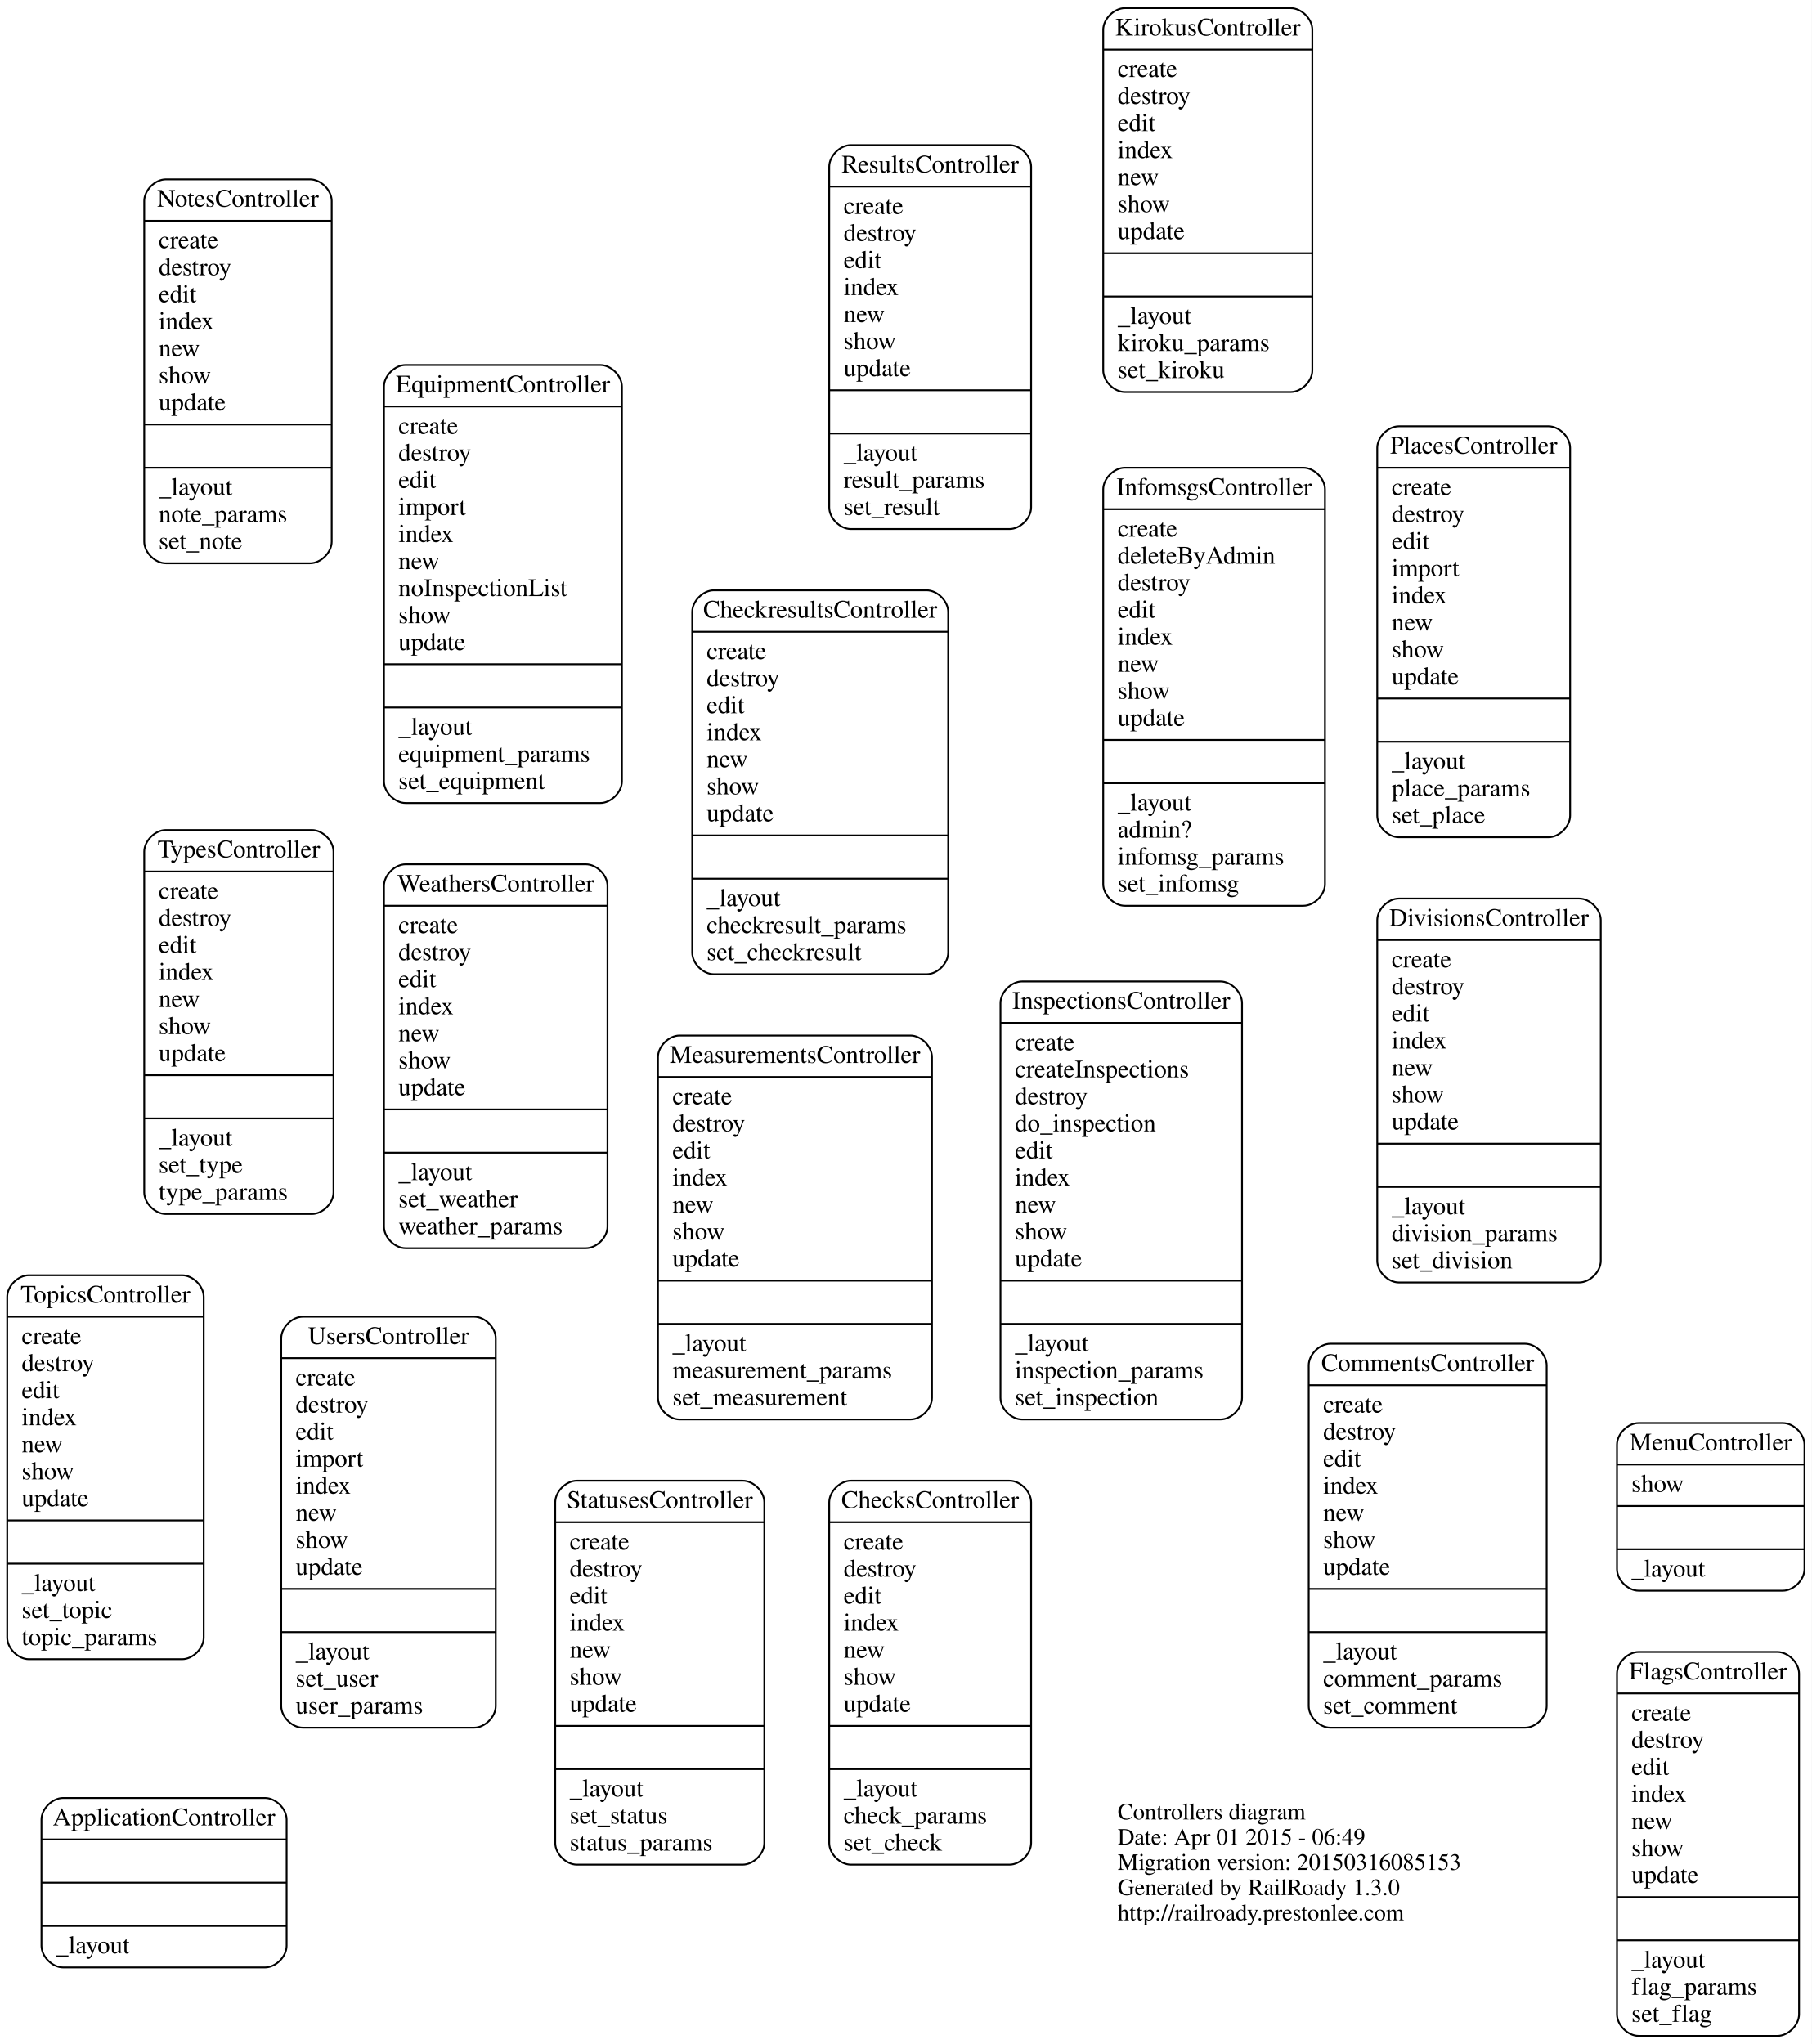
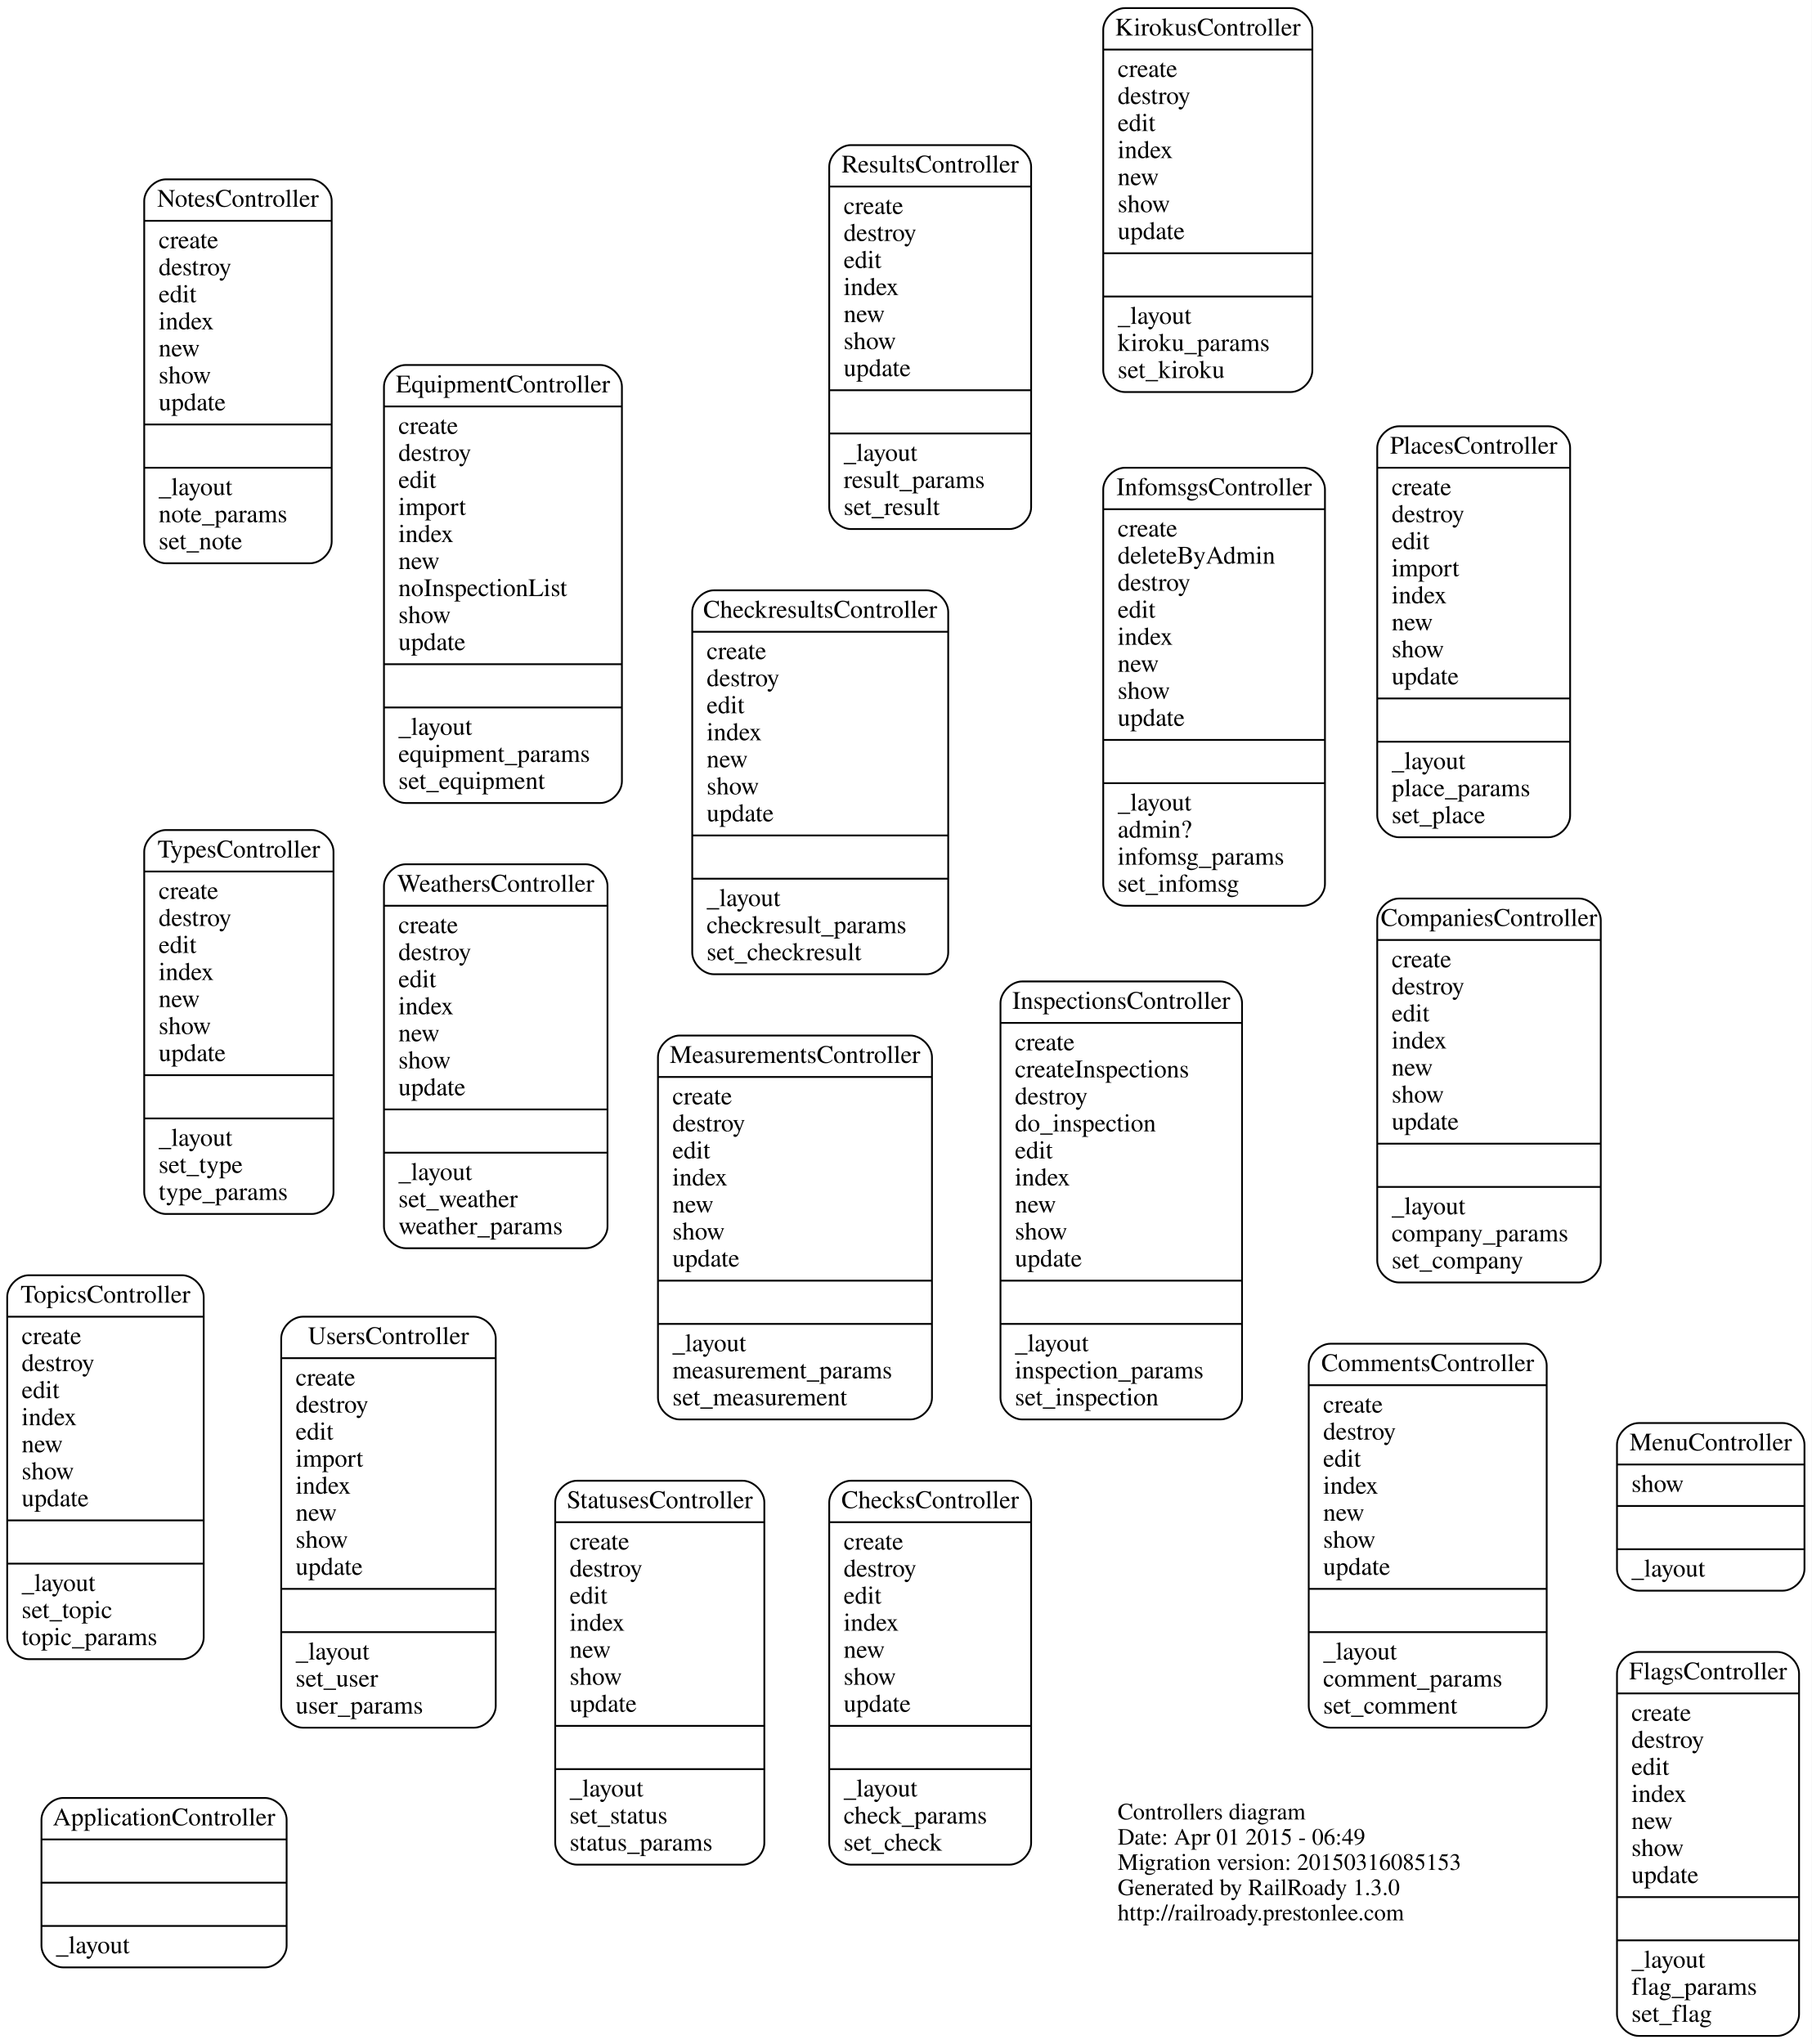
<svg xmlns="http://www.w3.org/2000/svg" width="1005pt" height="1134pt" viewBox="0.00 0.00 1005.00 1134.00">
  <g id="graph0" class="graph" transform="scale(1 1) rotate(0) translate(4 1130)">
    <polygon fill="white" stroke="none" points="-4,4 -4,-1130 1001,-1130 1001,4 -4,4" />
    <g id="node1" class="node">
      <text text-anchor="start" x="616" y="-120.6" font-family="Times,serif" font-size="13.00">Controllers diagram</text>
      <text text-anchor="start" x="616" y="-106.6" font-family="Times,serif" font-size="13.00">Date: Apr 01 2015 - 06:49</text>
      <text text-anchor="start" x="616" y="-92.6" font-family="Times,serif" font-size="13.00">Migration version: 20150316085153</text>
      <text text-anchor="start" x="616" y="-78.6" font-family="Times,serif" font-size="13.00">Generated by RailRoady 1.3.0</text>
      <text text-anchor="start" x="616" y="-64.6" font-family="Times,serif" font-size="13.00">http://railroady.prestonlee.com</text>
    </g>
    <g id="node2" class="node">
      <path fill="none" stroke="black" d="M221,-437.5C221,-437.5 321,-437.5 321,-437.5 327,-437.5 333,-443.5 333,-449.5 333,-449.5 333,-638.5 333,-638.5 333,-644.5 327,-650.5 321,-650.5 321,-650.5 221,-650.5 221,-650.5 215,-650.5 209,-644.5 209,-638.5 209,-638.5 209,-449.5 209,-449.5 209,-443.5 215,-437.5 221,-437.5" />
      <text text-anchor="middle" x="271" y="-635.3" font-family="Times,serif" font-size="14.00">WeathersController</text>
      <polyline fill="none" stroke="black" points="209,-627.5 333,-627.5 " />
      <text text-anchor="start" x="217" y="-612.3" font-family="Times,serif" font-size="14.00">create</text>
      <text text-anchor="start" x="217" y="-597.3" font-family="Times,serif" font-size="14.00">destroy</text>
      <text text-anchor="start" x="217" y="-582.3" font-family="Times,serif" font-size="14.00">edit</text>
      <text text-anchor="start" x="217" y="-567.3" font-family="Times,serif" font-size="14.00">index</text>
      <text text-anchor="start" x="217" y="-552.3" font-family="Times,serif" font-size="14.00">new</text>
      <text text-anchor="start" x="217" y="-537.3" font-family="Times,serif" font-size="14.00">show</text>
      <text text-anchor="start" x="217" y="-522.3" font-family="Times,serif" font-size="14.00">update</text>
      <polyline fill="none" stroke="black" points="209,-514.5 333,-514.5 " />
      <polyline fill="none" stroke="black" points="209,-490.5 333,-490.5 " />
      <text text-anchor="start" x="217" y="-475.3" font-family="Times,serif" font-size="14.00">_layout</text>
      <text text-anchor="start" x="217" y="-460.3" font-family="Times,serif" font-size="14.00">set_weather</text>
      <text text-anchor="start" x="217" y="-445.3" font-family="Times,serif" font-size="14.00">weather_params</text>
    </g>
    <g id="node3" class="node">
      <path fill="none" stroke="black" d="M373,-342.5C373,-342.5 501,-342.5 501,-342.5 507,-342.5 513,-348.5 513,-354.5 513,-354.5 513,-543.5 513,-543.5 513,-549.5 507,-555.5 501,-555.5 501,-555.5 373,-555.5 373,-555.5 367,-555.5 361,-549.5 361,-543.5 361,-543.5 361,-354.5 361,-354.5 361,-348.5 367,-342.5 373,-342.5" />
      <text text-anchor="middle" x="437" y="-540.3" font-family="Times,serif" font-size="14.00">MeasurementsController</text>
      <polyline fill="none" stroke="black" points="361,-532.5 513,-532.5 " />
      <text text-anchor="start" x="369" y="-517.3" font-family="Times,serif" font-size="14.00">create</text>
      <text text-anchor="start" x="369" y="-502.3" font-family="Times,serif" font-size="14.00">destroy</text>
      <text text-anchor="start" x="369" y="-487.3" font-family="Times,serif" font-size="14.00">edit</text>
      <text text-anchor="start" x="369" y="-472.3" font-family="Times,serif" font-size="14.00">index</text>
      <text text-anchor="start" x="369" y="-457.3" font-family="Times,serif" font-size="14.00">new</text>
      <text text-anchor="start" x="369" y="-442.3" font-family="Times,serif" font-size="14.00">show</text>
      <text text-anchor="start" x="369" y="-427.3" font-family="Times,serif" font-size="14.00">update</text>
      <polyline fill="none" stroke="black" points="361,-419.5 513,-419.5 " />
      <polyline fill="none" stroke="black" points="361,-395.5 513,-395.5 " />
      <text text-anchor="start" x="369" y="-380.3" font-family="Times,serif" font-size="14.00">_layout</text>
      <text text-anchor="start" x="369" y="-365.3" font-family="Times,serif" font-size="14.00">measurement_params</text>
      <text text-anchor="start" x="369" y="-350.3" font-family="Times,serif" font-size="14.00">set_measurement</text>
    </g>
    <g id="node4" class="node">
      <path fill="none" stroke="black" d="M772,-665.5C772,-665.5 855,-665.5 855,-665.5 861,-665.5 867,-671.5 867,-677.5 867,-677.5 867,-881.5 867,-881.5 867,-887.5 861,-893.5 855,-893.5 855,-893.5 772,-893.5 772,-893.5 766,-893.5 760,-887.5 760,-881.5 760,-881.5 760,-677.5 760,-677.5 760,-671.5 766,-665.5 772,-665.5" />
      <text text-anchor="middle" x="813.5" y="-878.3" font-family="Times,serif" font-size="14.00">PlacesController</text>
      <polyline fill="none" stroke="black" points="760,-870.5 867,-870.5 " />
      <text text-anchor="start" x="768" y="-855.3" font-family="Times,serif" font-size="14.00">create</text>
      <text text-anchor="start" x="768" y="-840.3" font-family="Times,serif" font-size="14.00">destroy</text>
      <text text-anchor="start" x="768" y="-825.3" font-family="Times,serif" font-size="14.00">edit</text>
      <text text-anchor="start" x="768" y="-810.3" font-family="Times,serif" font-size="14.00">import</text>
      <text text-anchor="start" x="768" y="-795.3" font-family="Times,serif" font-size="14.00">index</text>
      <text text-anchor="start" x="768" y="-780.3" font-family="Times,serif" font-size="14.00">new</text>
      <text text-anchor="start" x="768" y="-765.3" font-family="Times,serif" font-size="14.00">show</text>
      <text text-anchor="start" x="768" y="-750.3" font-family="Times,serif" font-size="14.00">update</text>
      <polyline fill="none" stroke="black" points="760,-742.5 867,-742.5 " />
      <polyline fill="none" stroke="black" points="760,-718.5 867,-718.5 " />
      <text text-anchor="start" x="768" y="-703.3" font-family="Times,serif" font-size="14.00">_layout</text>
      <text text-anchor="start" x="768" y="-688.3" font-family="Times,serif" font-size="14.00">place_params</text>
      <text text-anchor="start" x="768" y="-673.3" font-family="Times,serif" font-size="14.00">set_place</text>
    </g>
    <g id="node5" class="node">
      <path fill="none" stroke="black" d="M316,-95.5C316,-95.5 408,-95.5 408,-95.5 414,-95.5 420,-101.5 420,-107.5 420,-107.5 420,-296.5 420,-296.5 420,-302.5 414,-308.5 408,-308.5 408,-308.5 316,-308.5 316,-308.5 310,-308.5 304,-302.5 304,-296.5 304,-296.5 304,-107.5 304,-107.5 304,-101.5 310,-95.5 316,-95.5" />
      <text text-anchor="middle" x="362" y="-293.3" font-family="Times,serif" font-size="14.00">StatusesController</text>
      <polyline fill="none" stroke="black" points="304,-285.5 420,-285.5 " />
      <text text-anchor="start" x="312" y="-270.3" font-family="Times,serif" font-size="14.00">create</text>
      <text text-anchor="start" x="312" y="-255.3" font-family="Times,serif" font-size="14.00">destroy</text>
      <text text-anchor="start" x="312" y="-240.3" font-family="Times,serif" font-size="14.00">edit</text>
      <text text-anchor="start" x="312" y="-225.3" font-family="Times,serif" font-size="14.00">index</text>
      <text text-anchor="start" x="312" y="-210.3" font-family="Times,serif" font-size="14.00">new</text>
      <text text-anchor="start" x="312" y="-195.3" font-family="Times,serif" font-size="14.00">show</text>
      <text text-anchor="start" x="312" y="-180.3" font-family="Times,serif" font-size="14.00">update</text>
      <polyline fill="none" stroke="black" points="304,-172.5 420,-172.5 " />
      <polyline fill="none" stroke="black" points="304,-148.5 420,-148.5 " />
      <text text-anchor="start" x="312" y="-133.3" font-family="Times,serif" font-size="14.00">_layout</text>
      <text text-anchor="start" x="312" y="-118.3" font-family="Times,serif" font-size="14.00">set_status</text>
      <text text-anchor="start" x="312" y="-103.3" font-family="Times,serif" font-size="14.00">status_params</text>
    </g>
    <g id="node6" class="node">
      <path fill="none" stroke="black" d="M88,-456.5C88,-456.5 169,-456.5 169,-456.5 175,-456.5 181,-462.5 181,-468.5 181,-468.5 181,-657.5 181,-657.5 181,-663.5 175,-669.5 169,-669.5 169,-669.5 88,-669.5 88,-669.5 82,-669.5 76,-663.5 76,-657.5 76,-657.5 76,-468.5 76,-468.5 76,-462.5 82,-456.5 88,-456.5" />
      <text text-anchor="middle" x="128.5" y="-654.3" font-family="Times,serif" font-size="14.00">TypesController</text>
      <polyline fill="none" stroke="black" points="76,-646.5 181,-646.5 " />
      <text text-anchor="start" x="84" y="-631.3" font-family="Times,serif" font-size="14.00">create</text>
      <text text-anchor="start" x="84" y="-616.3" font-family="Times,serif" font-size="14.00">destroy</text>
      <text text-anchor="start" x="84" y="-601.3" font-family="Times,serif" font-size="14.00">edit</text>
      <text text-anchor="start" x="84" y="-586.3" font-family="Times,serif" font-size="14.00">index</text>
      <text text-anchor="start" x="84" y="-571.3" font-family="Times,serif" font-size="14.00">new</text>
      <text text-anchor="start" x="84" y="-556.3" font-family="Times,serif" font-size="14.00">show</text>
      <text text-anchor="start" x="84" y="-541.3" font-family="Times,serif" font-size="14.00">update</text>
      <polyline fill="none" stroke="black" points="76,-533.5 181,-533.5 " />
      <polyline fill="none" stroke="black" points="76,-509.5 181,-509.5 " />
      <text text-anchor="start" x="84" y="-494.3" font-family="Times,serif" font-size="14.00">_layout</text>
      <text text-anchor="start" x="84" y="-479.3" font-family="Times,serif" font-size="14.00">set_type</text>
      <text text-anchor="start" x="84" y="-464.3" font-family="Times,serif" font-size="14.00">type_params</text>
    </g>
    <g id="node7" class="node">
      <path fill="none" stroke="black" d="M905,-247.5C905,-247.5 985,-247.5 985,-247.5 991,-247.5 997,-253.5 997,-259.5 997,-259.5 997,-328.5 997,-328.5 997,-334.5 991,-340.5 985,-340.5 985,-340.5 905,-340.5 905,-340.5 899,-340.5 893,-334.5 893,-328.5 893,-328.5 893,-259.5 893,-259.5 893,-253.5 899,-247.5 905,-247.5" />
      <text text-anchor="middle" x="945" y="-325.3" font-family="Times,serif" font-size="14.00">MenuController</text>
      <polyline fill="none" stroke="black" points="893,-317.5 997,-317.5 " />
      <text text-anchor="start" x="901" y="-302.3" font-family="Times,serif" font-size="14.00">show</text>
      <polyline fill="none" stroke="black" points="893,-294.5 997,-294.5 " />
      <polyline fill="none" stroke="black" points="893,-270.5 997,-270.5 " />
      <text text-anchor="start" x="901" y="-255.3" font-family="Times,serif" font-size="14.00">_layout</text>
    </g>
    <g id="node8" class="node">
      <path fill="none" stroke="black" d="M468,-95.5C468,-95.5 556,-95.5 556,-95.5 562,-95.5 568,-101.5 568,-107.5 568,-107.5 568,-296.5 568,-296.5 568,-302.5 562,-308.5 556,-308.5 556,-308.5 468,-308.5 468,-308.5 462,-308.5 456,-302.5 456,-296.5 456,-296.5 456,-107.5 456,-107.5 456,-101.5 462,-95.5 468,-95.5" />
      <text text-anchor="middle" x="512" y="-293.3" font-family="Times,serif" font-size="14.00">ChecksController</text>
      <polyline fill="none" stroke="black" points="456,-285.5 568,-285.5 " />
      <text text-anchor="start" x="464" y="-270.3" font-family="Times,serif" font-size="14.00">create</text>
      <text text-anchor="start" x="464" y="-255.3" font-family="Times,serif" font-size="14.00">destroy</text>
      <text text-anchor="start" x="464" y="-240.3" font-family="Times,serif" font-size="14.00">edit</text>
      <text text-anchor="start" x="464" y="-225.3" font-family="Times,serif" font-size="14.00">index</text>
      <text text-anchor="start" x="464" y="-210.3" font-family="Times,serif" font-size="14.00">new</text>
      <text text-anchor="start" x="464" y="-195.3" font-family="Times,serif" font-size="14.00">show</text>
      <text text-anchor="start" x="464" y="-180.3" font-family="Times,serif" font-size="14.00">update</text>
      <polyline fill="none" stroke="black" points="456,-172.5 568,-172.5 " />
      <polyline fill="none" stroke="black" points="456,-148.5 568,-148.5 " />
      <text text-anchor="start" x="464" y="-133.3" font-family="Times,serif" font-size="14.00">_layout</text>
      <text text-anchor="start" x="464" y="-118.3" font-family="Times,serif" font-size="14.00">check_params</text>
      <text text-anchor="start" x="464" y="-103.3" font-family="Times,serif" font-size="14.00">set_check</text>
    </g>
    <g id="node9" class="node">
      <path fill="none" stroke="black" d="M563,-342.5C563,-342.5 673,-342.5 673,-342.5 679,-342.5 685,-348.5 685,-354.5 685,-354.5 685,-573.5 685,-573.5 685,-579.5 679,-585.5 673,-585.5 673,-585.5 563,-585.5 563,-585.5 557,-585.5 551,-579.5 551,-573.5 551,-573.5 551,-354.5 551,-354.5 551,-348.5 557,-342.5 563,-342.5" />
      <text text-anchor="middle" x="618" y="-570.3" font-family="Times,serif" font-size="14.00">InspectionsController</text>
      <polyline fill="none" stroke="black" points="551,-562.5 685,-562.5 " />
      <text text-anchor="start" x="559" y="-547.3" font-family="Times,serif" font-size="14.00">create</text>
      <text text-anchor="start" x="559" y="-532.3" font-family="Times,serif" font-size="14.00">createInspections</text>
      <text text-anchor="start" x="559" y="-517.3" font-family="Times,serif" font-size="14.00">destroy</text>
      <text text-anchor="start" x="559" y="-502.3" font-family="Times,serif" font-size="14.00">do_inspection</text>
      <text text-anchor="start" x="559" y="-487.3" font-family="Times,serif" font-size="14.00">edit</text>
      <text text-anchor="start" x="559" y="-472.3" font-family="Times,serif" font-size="14.00">index</text>
      <text text-anchor="start" x="559" y="-457.3" font-family="Times,serif" font-size="14.00">new</text>
      <text text-anchor="start" x="559" y="-442.3" font-family="Times,serif" font-size="14.00">show</text>
      <text text-anchor="start" x="559" y="-427.3" font-family="Times,serif" font-size="14.00">update</text>
      <polyline fill="none" stroke="black" points="551,-419.5 685,-419.5 " />
      <polyline fill="none" stroke="black" points="551,-395.5 685,-395.5 " />
      <text text-anchor="start" x="559" y="-380.3" font-family="Times,serif" font-size="14.00">_layout</text>
      <text text-anchor="start" x="559" y="-365.3" font-family="Times,serif" font-size="14.00">inspection_params</text>
      <text text-anchor="start" x="559" y="-350.3" font-family="Times,serif" font-size="14.00">set_inspection</text>
    </g>
    <g id="node10" class="node">
      <path fill="none" stroke="black" d="M164,-171.5C164,-171.5 259,-171.5 259,-171.5 265,-171.5 271,-177.5 271,-183.5 271,-183.5 271,-387.5 271,-387.5 271,-393.5 265,-399.5 259,-399.5 259,-399.5 164,-399.5 164,-399.5 158,-399.5 152,-393.5 152,-387.5 152,-387.5 152,-183.5 152,-183.5 152,-177.5 158,-171.5 164,-171.5" />
      <text text-anchor="middle" x="211.5" y="-384.3" font-family="Times,serif" font-size="14.00">UsersController</text>
      <polyline fill="none" stroke="black" points="152,-376.5 271,-376.5 " />
      <text text-anchor="start" x="160" y="-361.3" font-family="Times,serif" font-size="14.00">create</text>
      <text text-anchor="start" x="160" y="-346.3" font-family="Times,serif" font-size="14.00">destroy</text>
      <text text-anchor="start" x="160" y="-331.3" font-family="Times,serif" font-size="14.00">edit</text>
      <text text-anchor="start" x="160" y="-316.3" font-family="Times,serif" font-size="14.00">import</text>
      <text text-anchor="start" x="160" y="-301.3" font-family="Times,serif" font-size="14.00">index</text>
      <text text-anchor="start" x="160" y="-286.3" font-family="Times,serif" font-size="14.00">new</text>
      <text text-anchor="start" x="160" y="-271.3" font-family="Times,serif" font-size="14.00">show</text>
      <text text-anchor="start" x="160" y="-256.3" font-family="Times,serif" font-size="14.00">update</text>
      <polyline fill="none" stroke="black" points="152,-248.5 271,-248.5 " />
      <polyline fill="none" stroke="black" points="152,-224.5 271,-224.5 " />
      <text text-anchor="start" x="160" y="-209.3" font-family="Times,serif" font-size="14.00">_layout</text>
      <text text-anchor="start" x="160" y="-194.3" font-family="Times,serif" font-size="14.00">set_user</text>
      <text text-anchor="start" x="160" y="-179.3" font-family="Times,serif" font-size="14.00">user_params</text>
    </g>
    <g id="node11" class="node">
      <path fill="none" stroke="black" d="M468,-836.5C468,-836.5 556,-836.5 556,-836.5 562,-836.5 568,-842.5 568,-848.5 568,-848.5 568,-1037.5 568,-1037.5 568,-1043.5 562,-1049.5 556,-1049.5 556,-1049.5 468,-1049.5 468,-1049.5 462,-1049.5 456,-1043.5 456,-1037.5 456,-1037.5 456,-848.5 456,-848.5 456,-842.5 462,-836.5 468,-836.5" />
      <text text-anchor="middle" x="512" y="-1034.3" font-family="Times,serif" font-size="14.00">ResultsController</text>
      <polyline fill="none" stroke="black" points="456,-1026.5 568,-1026.5 " />
      <text text-anchor="start" x="464" y="-1011.3" font-family="Times,serif" font-size="14.00">create</text>
      <text text-anchor="start" x="464" y="-996.3" font-family="Times,serif" font-size="14.00">destroy</text>
      <text text-anchor="start" x="464" y="-981.3" font-family="Times,serif" font-size="14.00">edit</text>
      <text text-anchor="start" x="464" y="-966.3" font-family="Times,serif" font-size="14.00">index</text>
      <text text-anchor="start" x="464" y="-951.3" font-family="Times,serif" font-size="14.00">new</text>
      <text text-anchor="start" x="464" y="-936.3" font-family="Times,serif" font-size="14.00">show</text>
      <text text-anchor="start" x="464" y="-921.3" font-family="Times,serif" font-size="14.00">update</text>
      <polyline fill="none" stroke="black" points="456,-913.5 568,-913.5 " />
      <polyline fill="none" stroke="black" points="456,-889.5 568,-889.5 " />
      <text text-anchor="start" x="464" y="-874.3" font-family="Times,serif" font-size="14.00">_layout</text>
      <text text-anchor="start" x="464" y="-859.3" font-family="Times,serif" font-size="14.00">result_params</text>
      <text text-anchor="start" x="464" y="-844.3" font-family="Times,serif" font-size="14.00">set_result</text>
    </g>
    <g id="node12" class="node">
      <path fill="none" stroke="black" d="M392,-589.5C392,-589.5 510,-589.5 510,-589.5 516,-589.5 522,-595.5 522,-601.5 522,-601.5 522,-790.5 522,-790.5 522,-796.5 516,-802.5 510,-802.5 510,-802.5 392,-802.5 392,-802.5 386,-802.5 380,-796.5 380,-790.5 380,-790.5 380,-601.5 380,-601.5 380,-595.5 386,-589.5 392,-589.5" />
      <text text-anchor="middle" x="451" y="-787.3" font-family="Times,serif" font-size="14.00">CheckresultsController</text>
      <polyline fill="none" stroke="black" points="380,-779.5 522,-779.5 " />
      <text text-anchor="start" x="388" y="-764.3" font-family="Times,serif" font-size="14.00">create</text>
      <text text-anchor="start" x="388" y="-749.3" font-family="Times,serif" font-size="14.00">destroy</text>
      <text text-anchor="start" x="388" y="-734.3" font-family="Times,serif" font-size="14.00">edit</text>
      <text text-anchor="start" x="388" y="-719.3" font-family="Times,serif" font-size="14.00">index</text>
      <text text-anchor="start" x="388" y="-704.3" font-family="Times,serif" font-size="14.00">new</text>
      <text text-anchor="start" x="388" y="-689.3" font-family="Times,serif" font-size="14.00">show</text>
      <text text-anchor="start" x="388" y="-674.3" font-family="Times,serif" font-size="14.00">update</text>
      <polyline fill="none" stroke="black" points="380,-666.5 522,-666.5 " />
      <polyline fill="none" stroke="black" points="380,-642.5 522,-642.5 " />
      <text text-anchor="start" x="388" y="-627.3" font-family="Times,serif" font-size="14.00">_layout</text>
      <text text-anchor="start" x="388" y="-612.3" font-family="Times,serif" font-size="14.00">checkresult_params</text>
      <text text-anchor="start" x="388" y="-597.3" font-family="Times,serif" font-size="14.00">set_checkresult</text>
    </g>
    <g id="node13" class="node">
      <path fill="none" stroke="black" d="M620,-627.5C620,-627.5 719,-627.5 719,-627.5 725,-627.5 731,-633.5 731,-639.5 731,-639.5 731,-858.5 731,-858.5 731,-864.5 725,-870.5 719,-870.5 719,-870.5 620,-870.5 620,-870.5 614,-870.5 608,-864.5 608,-858.5 608,-858.5 608,-639.5 608,-639.5 608,-633.5 614,-627.5 620,-627.5" />
      <text text-anchor="middle" x="669.5" y="-855.3" font-family="Times,serif" font-size="14.00">InfomsgsController</text>
      <polyline fill="none" stroke="black" points="608,-847.5 731,-847.5 " />
      <text text-anchor="start" x="616" y="-832.3" font-family="Times,serif" font-size="14.00">create</text>
      <text text-anchor="start" x="616" y="-817.3" font-family="Times,serif" font-size="14.00">deleteByAdmin</text>
      <text text-anchor="start" x="616" y="-802.3" font-family="Times,serif" font-size="14.00">destroy</text>
      <text text-anchor="start" x="616" y="-787.3" font-family="Times,serif" font-size="14.00">edit</text>
      <text text-anchor="start" x="616" y="-772.3" font-family="Times,serif" font-size="14.00">index</text>
      <text text-anchor="start" x="616" y="-757.3" font-family="Times,serif" font-size="14.00">new</text>
      <text text-anchor="start" x="616" y="-742.3" font-family="Times,serif" font-size="14.00">show</text>
      <text text-anchor="start" x="616" y="-727.3" font-family="Times,serif" font-size="14.00">update</text>
      <polyline fill="none" stroke="black" points="608,-719.5 731,-719.5 " />
      <polyline fill="none" stroke="black" points="608,-695.5 731,-695.5 " />
      <text text-anchor="start" x="616" y="-680.3" font-family="Times,serif" font-size="14.00">_layout</text>
      <text text-anchor="start" x="616" y="-665.3" font-family="Times,serif" font-size="14.00">admin?</text>
      <text text-anchor="start" x="616" y="-650.3" font-family="Times,serif" font-size="14.00">infomsg_params</text>
      <text text-anchor="start" x="616" y="-635.3" font-family="Times,serif" font-size="14.00">set_infomsg</text>
    </g>
    <g id="node14" class="node">
      <path fill="none" stroke="black" d="M88,-817.5C88,-817.5 168,-817.5 168,-817.5 174,-817.5 180,-823.5 180,-829.5 180,-829.5 180,-1018.5 180,-1018.5 180,-1024.5 174,-1030.5 168,-1030.5 168,-1030.5 88,-1030.5 88,-1030.5 82,-1030.5 76,-1024.5 76,-1018.5 76,-1018.5 76,-829.5 76,-829.5 76,-823.5 82,-817.5 88,-817.5" />
      <text text-anchor="middle" x="128" y="-1015.3" font-family="Times,serif" font-size="14.00">NotesController</text>
      <polyline fill="none" stroke="black" points="76,-1007.5 180,-1007.5 " />
      <text text-anchor="start" x="84" y="-992.3" font-family="Times,serif" font-size="14.00">create</text>
      <text text-anchor="start" x="84" y="-977.3" font-family="Times,serif" font-size="14.00">destroy</text>
      <text text-anchor="start" x="84" y="-962.3" font-family="Times,serif" font-size="14.00">edit</text>
      <text text-anchor="start" x="84" y="-947.3" font-family="Times,serif" font-size="14.00">index</text>
      <text text-anchor="start" x="84" y="-932.3" font-family="Times,serif" font-size="14.00">new</text>
      <text text-anchor="start" x="84" y="-917.3" font-family="Times,serif" font-size="14.00">show</text>
      <text text-anchor="start" x="84" y="-902.3" font-family="Times,serif" font-size="14.00">update</text>
      <polyline fill="none" stroke="black" points="76,-894.5 180,-894.5 " />
      <polyline fill="none" stroke="black" points="76,-870.5 180,-870.5 " />
      <text text-anchor="start" x="84" y="-855.3" font-family="Times,serif" font-size="14.00">_layout</text>
      <text text-anchor="start" x="84" y="-840.3" font-family="Times,serif" font-size="14.00">note_params</text>
      <text text-anchor="start" x="84" y="-825.3" font-family="Times,serif" font-size="14.00">set_note</text>
    </g>
    <g id="node15" class="node">
      <path fill="none" stroke="black" d="M12,-209.5C12,-209.5 97,-209.5 97,-209.5 103,-209.5 109,-215.5 109,-221.5 109,-221.5 109,-410.5 109,-410.5 109,-416.5 103,-422.5 97,-422.5 97,-422.5 12,-422.5 12,-422.5 6,-422.5 -5.68434e-14,-416.5 -5.68434e-14,-410.5 -5.68434e-14,-410.5 -5.68434e-14,-221.5 -5.68434e-14,-221.5 -5.68434e-14,-215.5 6,-209.5 12,-209.5" />
      <text text-anchor="middle" x="54.5" y="-407.3" font-family="Times,serif" font-size="14.00">TopicsController</text>
      <polyline fill="none" stroke="black" points="-5.68434e-14,-399.5 109,-399.5 " />
      <text text-anchor="start" x="8" y="-384.3" font-family="Times,serif" font-size="14.00">create</text>
      <text text-anchor="start" x="8" y="-369.3" font-family="Times,serif" font-size="14.00">destroy</text>
      <text text-anchor="start" x="8" y="-354.3" font-family="Times,serif" font-size="14.00">edit</text>
      <text text-anchor="start" x="8" y="-339.3" font-family="Times,serif" font-size="14.00">index</text>
      <text text-anchor="start" x="8" y="-324.3" font-family="Times,serif" font-size="14.00">new</text>
      <text text-anchor="start" x="8" y="-309.3" font-family="Times,serif" font-size="14.00">show</text>
      <text text-anchor="start" x="8" y="-294.3" font-family="Times,serif" font-size="14.00">update</text>
      <polyline fill="none" stroke="black" points="-5.68434e-14,-286.5 109,-286.5 " />
      <polyline fill="none" stroke="black" points="-5.68434e-14,-262.5 109,-262.5 " />
      <text text-anchor="start" x="8" y="-247.3" font-family="Times,serif" font-size="14.00">_layout</text>
      <text text-anchor="start" x="8" y="-232.3" font-family="Times,serif" font-size="14.00">set_topic</text>
      <text text-anchor="start" x="8" y="-217.3" font-family="Times,serif" font-size="14.00">topic_params</text>
    </g>
    <g id="node16" class="node">
      <path fill="none" stroke="black" d="M905,-0.5C905,-0.5 982,-0.5 982,-0.5 988,-0.5 994,-6.5 994,-12.5 994,-12.5 994,-201.5 994,-201.5 994,-207.5 988,-213.5 982,-213.5 982,-213.5 905,-213.5 905,-213.5 899,-213.5 893,-207.5 893,-201.5 893,-201.5 893,-12.5 893,-12.5 893,-6.5 899,-0.5 905,-0.5" />
      <text text-anchor="middle" x="943.5" y="-198.3" font-family="Times,serif" font-size="14.00">FlagsController</text>
      <polyline fill="none" stroke="black" points="893,-190.5 994,-190.5 " />
      <text text-anchor="start" x="901" y="-175.3" font-family="Times,serif" font-size="14.00">create</text>
      <text text-anchor="start" x="901" y="-160.3" font-family="Times,serif" font-size="14.00">destroy</text>
      <text text-anchor="start" x="901" y="-145.3" font-family="Times,serif" font-size="14.00">edit</text>
      <text text-anchor="start" x="901" y="-130.3" font-family="Times,serif" font-size="14.00">index</text>
      <text text-anchor="start" x="901" y="-115.3" font-family="Times,serif" font-size="14.00">new</text>
      <text text-anchor="start" x="901" y="-100.3" font-family="Times,serif" font-size="14.00">show</text>
      <text text-anchor="start" x="901" y="-85.3" font-family="Times,serif" font-size="14.00">update</text>
      <polyline fill="none" stroke="black" points="893,-77.5 994,-77.5 " />
      <polyline fill="none" stroke="black" points="893,-53.5 994,-53.5 " />
      <text text-anchor="start" x="901" y="-38.3" font-family="Times,serif" font-size="14.00">_layout</text>
      <text text-anchor="start" x="901" y="-23.3" font-family="Times,serif" font-size="14.00">flag_params</text>
      <text text-anchor="start" x="901" y="-8.3" font-family="Times,serif" font-size="14.00">set_flag</text>
    </g>
    <g id="node17" class="node">
      <path fill="none" stroke="black" d="M221,-684.5C221,-684.5 329,-684.5 329,-684.5 335,-684.5 341,-690.5 341,-696.5 341,-696.5 341,-915.5 341,-915.5 341,-921.5 335,-927.5 329,-927.5 329,-927.5 221,-927.5 221,-927.5 215,-927.5 209,-921.5 209,-915.5 209,-915.5 209,-696.5 209,-696.5 209,-690.5 215,-684.5 221,-684.5" />
      <text text-anchor="middle" x="275" y="-912.3" font-family="Times,serif" font-size="14.00">EquipmentController</text>
      <polyline fill="none" stroke="black" points="209,-904.5 341,-904.5 " />
      <text text-anchor="start" x="217" y="-889.3" font-family="Times,serif" font-size="14.00">create</text>
      <text text-anchor="start" x="217" y="-874.3" font-family="Times,serif" font-size="14.00">destroy</text>
      <text text-anchor="start" x="217" y="-859.3" font-family="Times,serif" font-size="14.00">edit</text>
      <text text-anchor="start" x="217" y="-844.3" font-family="Times,serif" font-size="14.00">import</text>
      <text text-anchor="start" x="217" y="-829.3" font-family="Times,serif" font-size="14.00">index</text>
      <text text-anchor="start" x="217" y="-814.3" font-family="Times,serif" font-size="14.00">new</text>
      <text text-anchor="start" x="217" y="-799.3" font-family="Times,serif" font-size="14.00">noInspectionList</text>
      <text text-anchor="start" x="217" y="-784.3" font-family="Times,serif" font-size="14.00">show</text>
      <text text-anchor="start" x="217" y="-769.3" font-family="Times,serif" font-size="14.00">update</text>
      <polyline fill="none" stroke="black" points="209,-761.5 341,-761.5 " />
      <polyline fill="none" stroke="black" points="209,-737.5 341,-737.5 " />
      <text text-anchor="start" x="217" y="-722.3" font-family="Times,serif" font-size="14.00">_layout</text>
      <text text-anchor="start" x="217" y="-707.3" font-family="Times,serif" font-size="14.00">equipment_params</text>
      <text text-anchor="start" x="217" y="-692.3" font-family="Times,serif" font-size="14.00">set_equipment</text>
    </g>
    <g id="node18" class="node">
      <path fill="none" stroke="black" d="M620,-912.5C620,-912.5 712,-912.5 712,-912.5 718,-912.5 724,-918.5 724,-924.5 724,-924.5 724,-1113.5 724,-1113.5 724,-1119.5 718,-1125.5 712,-1125.5 712,-1125.5 620,-1125.5 620,-1125.5 614,-1125.5 608,-1119.5 608,-1113.5 608,-1113.5 608,-924.5 608,-924.5 608,-918.5 614,-912.5 620,-912.5" />
      <text text-anchor="middle" x="666" y="-1110.3" font-family="Times,serif" font-size="14.00">KirokusController</text>
      <polyline fill="none" stroke="black" points="608,-1102.5 724,-1102.5 " />
      <text text-anchor="start" x="616" y="-1087.3" font-family="Times,serif" font-size="14.00">create</text>
      <text text-anchor="start" x="616" y="-1072.3" font-family="Times,serif" font-size="14.00">destroy</text>
      <text text-anchor="start" x="616" y="-1057.3" font-family="Times,serif" font-size="14.00">edit</text>
      <text text-anchor="start" x="616" y="-1042.3" font-family="Times,serif" font-size="14.00">index</text>
      <text text-anchor="start" x="616" y="-1027.3" font-family="Times,serif" font-size="14.00">new</text>
      <text text-anchor="start" x="616" y="-1012.3" font-family="Times,serif" font-size="14.00">show</text>
      <text text-anchor="start" x="616" y="-997.3" font-family="Times,serif" font-size="14.00">update</text>
      <polyline fill="none" stroke="black" points="608,-989.5 724,-989.5 " />
      <polyline fill="none" stroke="black" points="608,-965.5 724,-965.5 " />
      <text text-anchor="start" x="616" y="-950.3" font-family="Times,serif" font-size="14.00">_layout</text>
      <text text-anchor="start" x="616" y="-935.3" font-family="Times,serif" font-size="14.00">kiroku_params</text>
      <text text-anchor="start" x="616" y="-920.3" font-family="Times,serif" font-size="14.00">set_kiroku</text>
    </g>
    <g id="node19" class="node">
      <path fill="none" stroke="black" d="M734,-171.5C734,-171.5 842,-171.5 842,-171.5 848,-171.5 854,-177.5 854,-183.5 854,-183.5 854,-372.5 854,-372.5 854,-378.5 848,-384.5 842,-384.5 842,-384.5 734,-384.5 734,-384.5 728,-384.5 722,-378.5 722,-372.5 722,-372.5 722,-183.5 722,-183.5 722,-177.5 728,-171.5 734,-171.5" />
      <text text-anchor="middle" x="788" y="-369.3" font-family="Times,serif" font-size="14.00">CommentsController</text>
      <polyline fill="none" stroke="black" points="722,-361.5 854,-361.5 " />
      <text text-anchor="start" x="730" y="-346.3" font-family="Times,serif" font-size="14.00">create</text>
      <text text-anchor="start" x="730" y="-331.3" font-family="Times,serif" font-size="14.00">destroy</text>
      <text text-anchor="start" x="730" y="-316.3" font-family="Times,serif" font-size="14.00">edit</text>
      <text text-anchor="start" x="730" y="-301.3" font-family="Times,serif" font-size="14.00">index</text>
      <text text-anchor="start" x="730" y="-286.3" font-family="Times,serif" font-size="14.00">new</text>
      <text text-anchor="start" x="730" y="-271.3" font-family="Times,serif" font-size="14.00">show</text>
      <text text-anchor="start" x="730" y="-256.3" font-family="Times,serif" font-size="14.00">update</text>
      <polyline fill="none" stroke="black" points="722,-248.5 854,-248.5 " />
      <polyline fill="none" stroke="black" points="722,-224.5 854,-224.5 " />
      <text text-anchor="start" x="730" y="-209.3" font-family="Times,serif" font-size="14.00">_layout</text>
      <text text-anchor="start" x="730" y="-194.3" font-family="Times,serif" font-size="14.00">comment_params</text>
      <text text-anchor="start" x="730" y="-179.3" font-family="Times,serif" font-size="14.00">set_comment</text>
    </g>
    <g id="node20" class="node">
      <path fill="none" stroke="black" d="M772,-418.5C772,-418.5 872,-418.5 872,-418.5 878,-418.5 884,-424.5 884,-430.5 884,-430.5 884,-619.5 884,-619.5 884,-625.5 878,-631.5 872,-631.5 872,-631.5 772,-631.5 772,-631.5 766,-631.5 760,-625.5 760,-619.5 760,-619.5 760,-430.5 760,-430.5 760,-424.5 766,-418.5 772,-418.5" />
-       <text text-anchor="middle" x="822" y="-616.3" font-family="Times,serif" font-size="14.00">DivisionsController</text>
+       <text text-anchor="middle" x="822" y="-616.3" font-family="Times,serif" font-size="14.00">CompaniesController</text>
      <polyline fill="none" stroke="black" points="760,-608.5 884,-608.5 " />
      <text text-anchor="start" x="768" y="-593.3" font-family="Times,serif" font-size="14.00">create</text>
      <text text-anchor="start" x="768" y="-578.3" font-family="Times,serif" font-size="14.00">destroy</text>
      <text text-anchor="start" x="768" y="-563.3" font-family="Times,serif" font-size="14.00">edit</text>
      <text text-anchor="start" x="768" y="-548.3" font-family="Times,serif" font-size="14.00">index</text>
      <text text-anchor="start" x="768" y="-533.3" font-family="Times,serif" font-size="14.00">new</text>
      <text text-anchor="start" x="768" y="-518.3" font-family="Times,serif" font-size="14.00">show</text>
      <text text-anchor="start" x="768" y="-503.3" font-family="Times,serif" font-size="14.00">update</text>
      <polyline fill="none" stroke="black" points="760,-495.5 884,-495.5 " />
      <polyline fill="none" stroke="black" points="760,-471.5 884,-471.5 " />
      <text text-anchor="start" x="768" y="-456.3" font-family="Times,serif" font-size="14.00">_layout</text>
-       <text text-anchor="start" x="768" y="-441.3" font-family="Times,serif" font-size="14.00">division_params</text>
-       <text text-anchor="start" x="768" y="-426.3" font-family="Times,serif" font-size="14.00">set_division</text>
+       <text text-anchor="start" x="768" y="-441.3" font-family="Times,serif" font-size="14.00">company_params</text>
+       <text text-anchor="start" x="768" y="-426.3" font-family="Times,serif" font-size="14.00">set_company</text>
    </g>
    <g id="node21" class="node">
      <path fill="none" stroke="black" d="M31,-38.5C31,-38.5 143,-38.5 143,-38.5 149,-38.5 155,-44.5 155,-50.5 155,-50.5 155,-120.5 155,-120.5 155,-126.5 149,-132.5 143,-132.5 143,-132.5 31,-132.5 31,-132.5 25,-132.5 19,-126.5 19,-120.5 19,-120.5 19,-50.5 19,-50.5 19,-44.5 25,-38.5 31,-38.5" />
      <text text-anchor="middle" x="87" y="-117.3" font-family="Times,serif" font-size="14.00">ApplicationController</text>
      <polyline fill="none" stroke="black" points="19,-109.5 155,-109.5 " />
      <polyline fill="none" stroke="black" points="19,-85.5 155,-85.5 " />
      <polyline fill="none" stroke="black" points="19,-61.5 155,-61.5 " />
      <text text-anchor="start" x="27" y="-46.3" font-family="Times,serif" font-size="14.00">_layout</text>
    </g>
  </g>
</svg>
